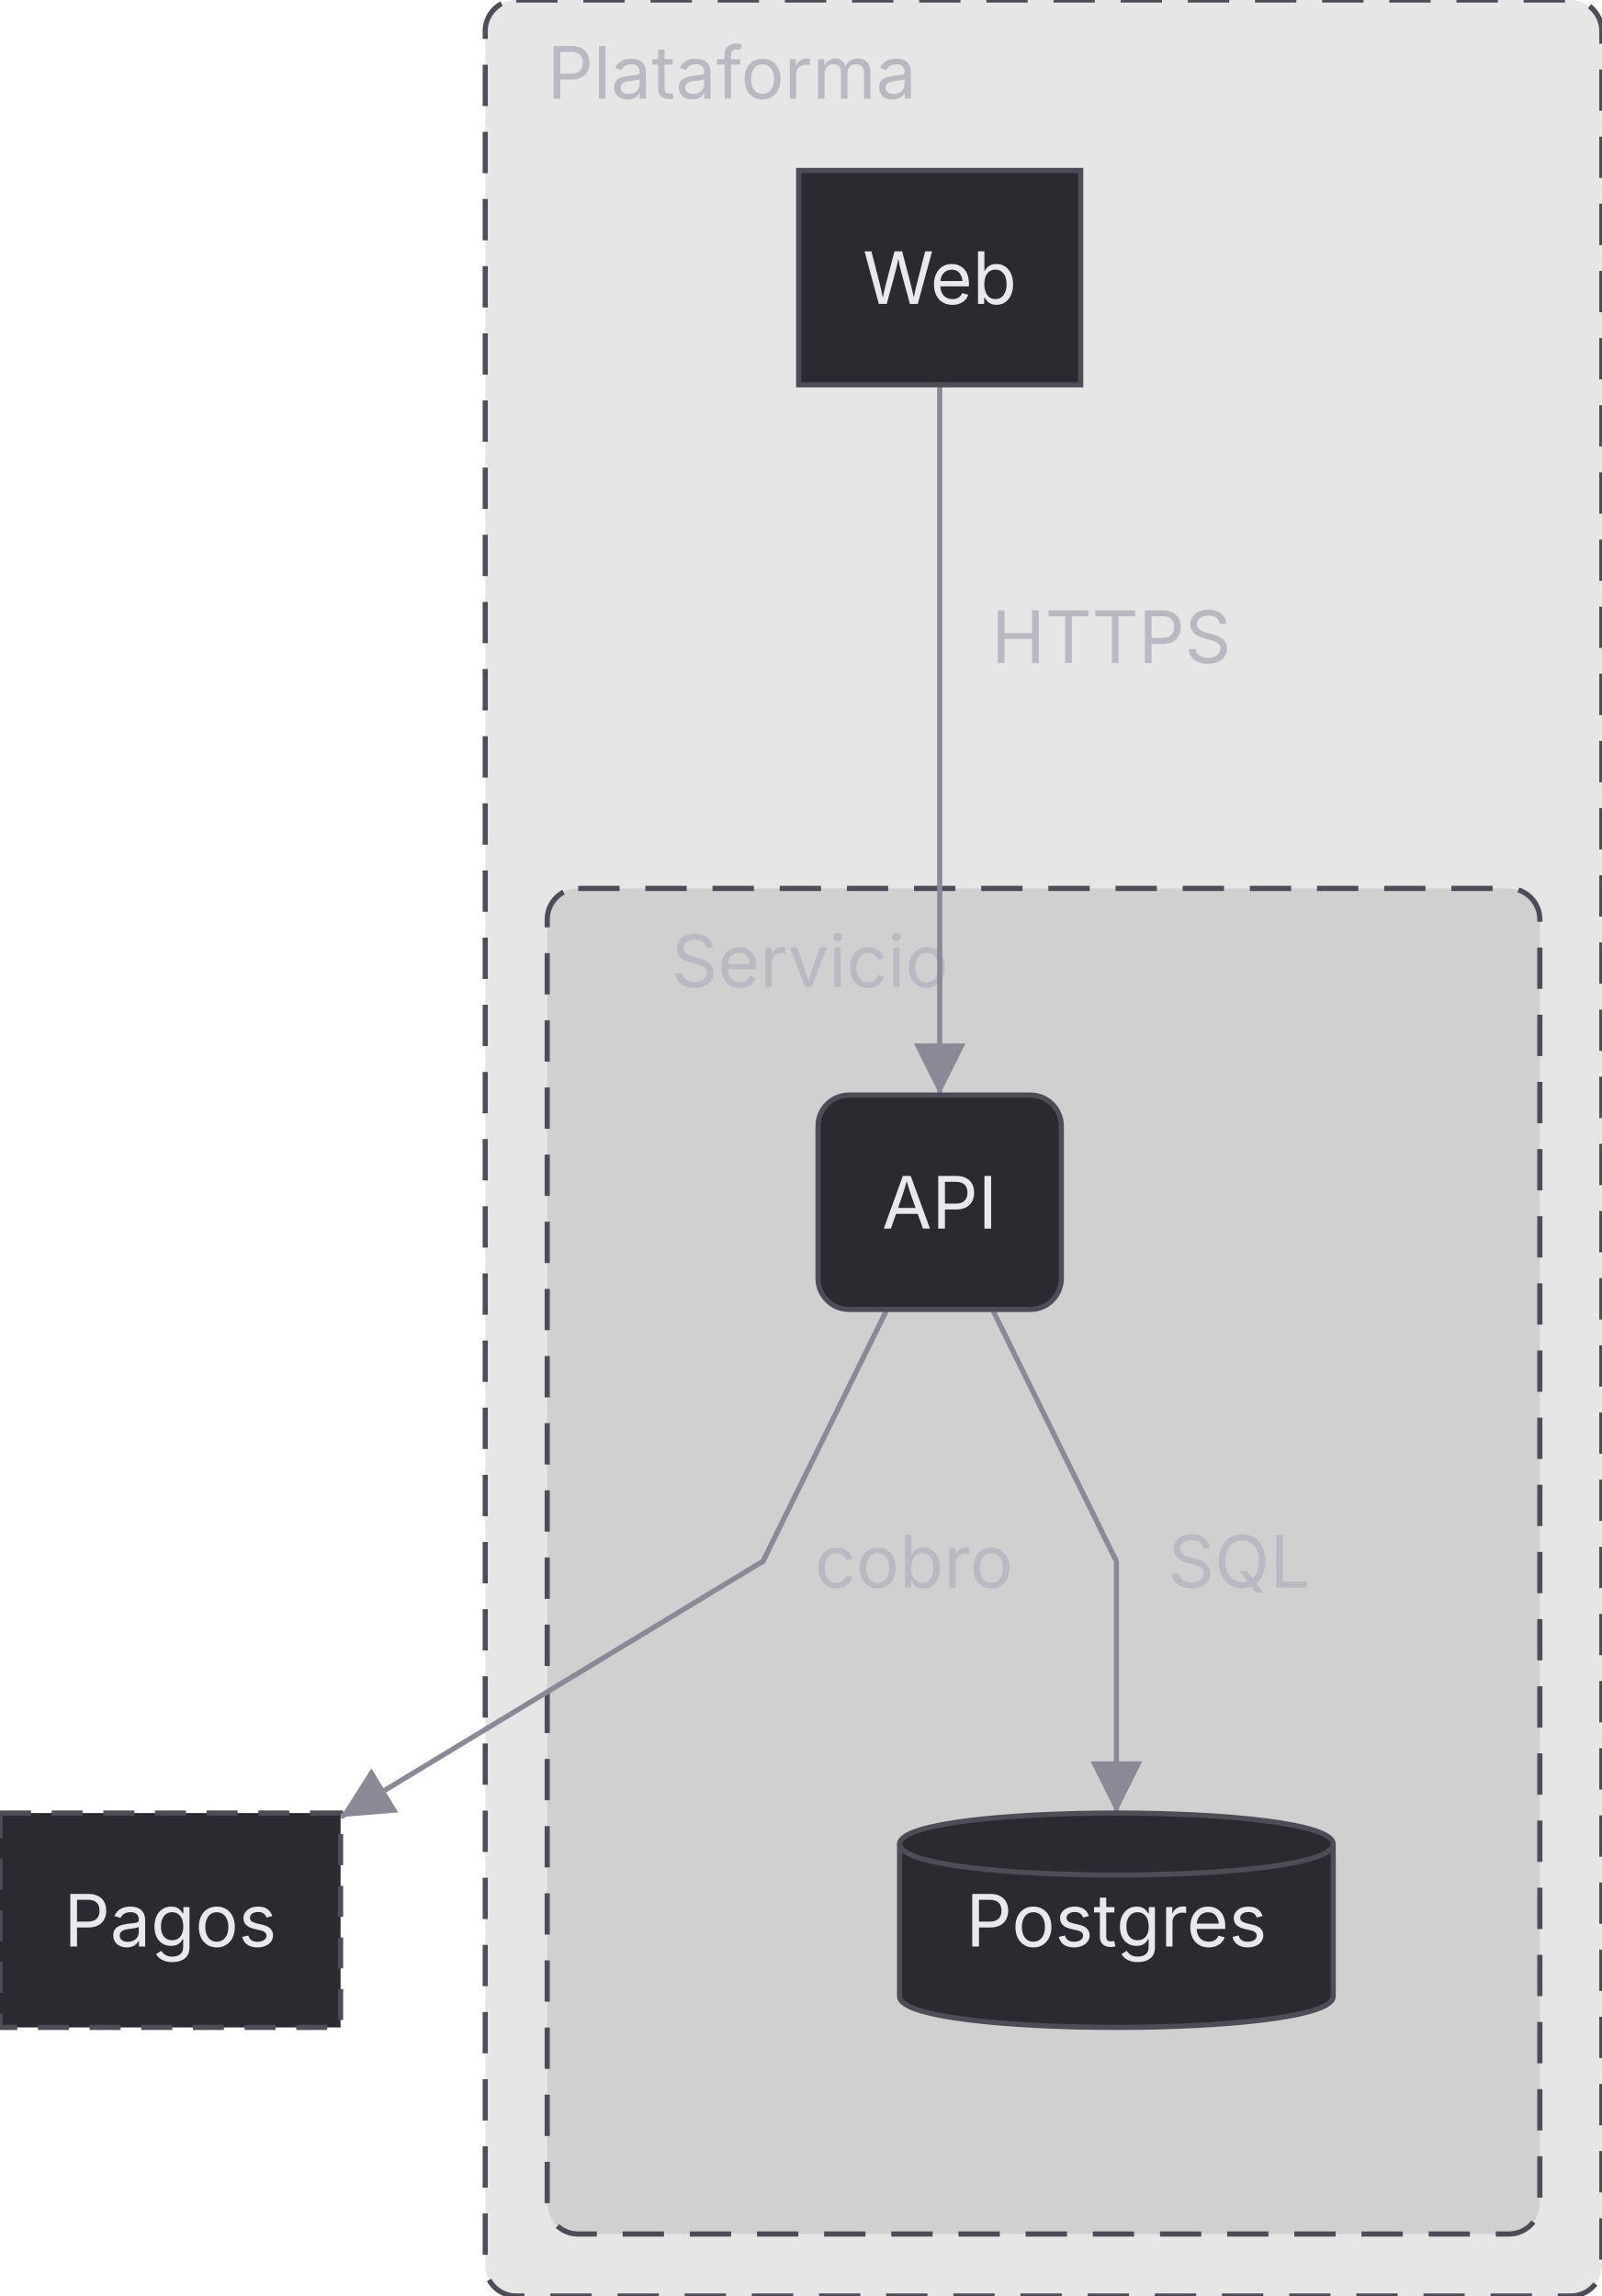
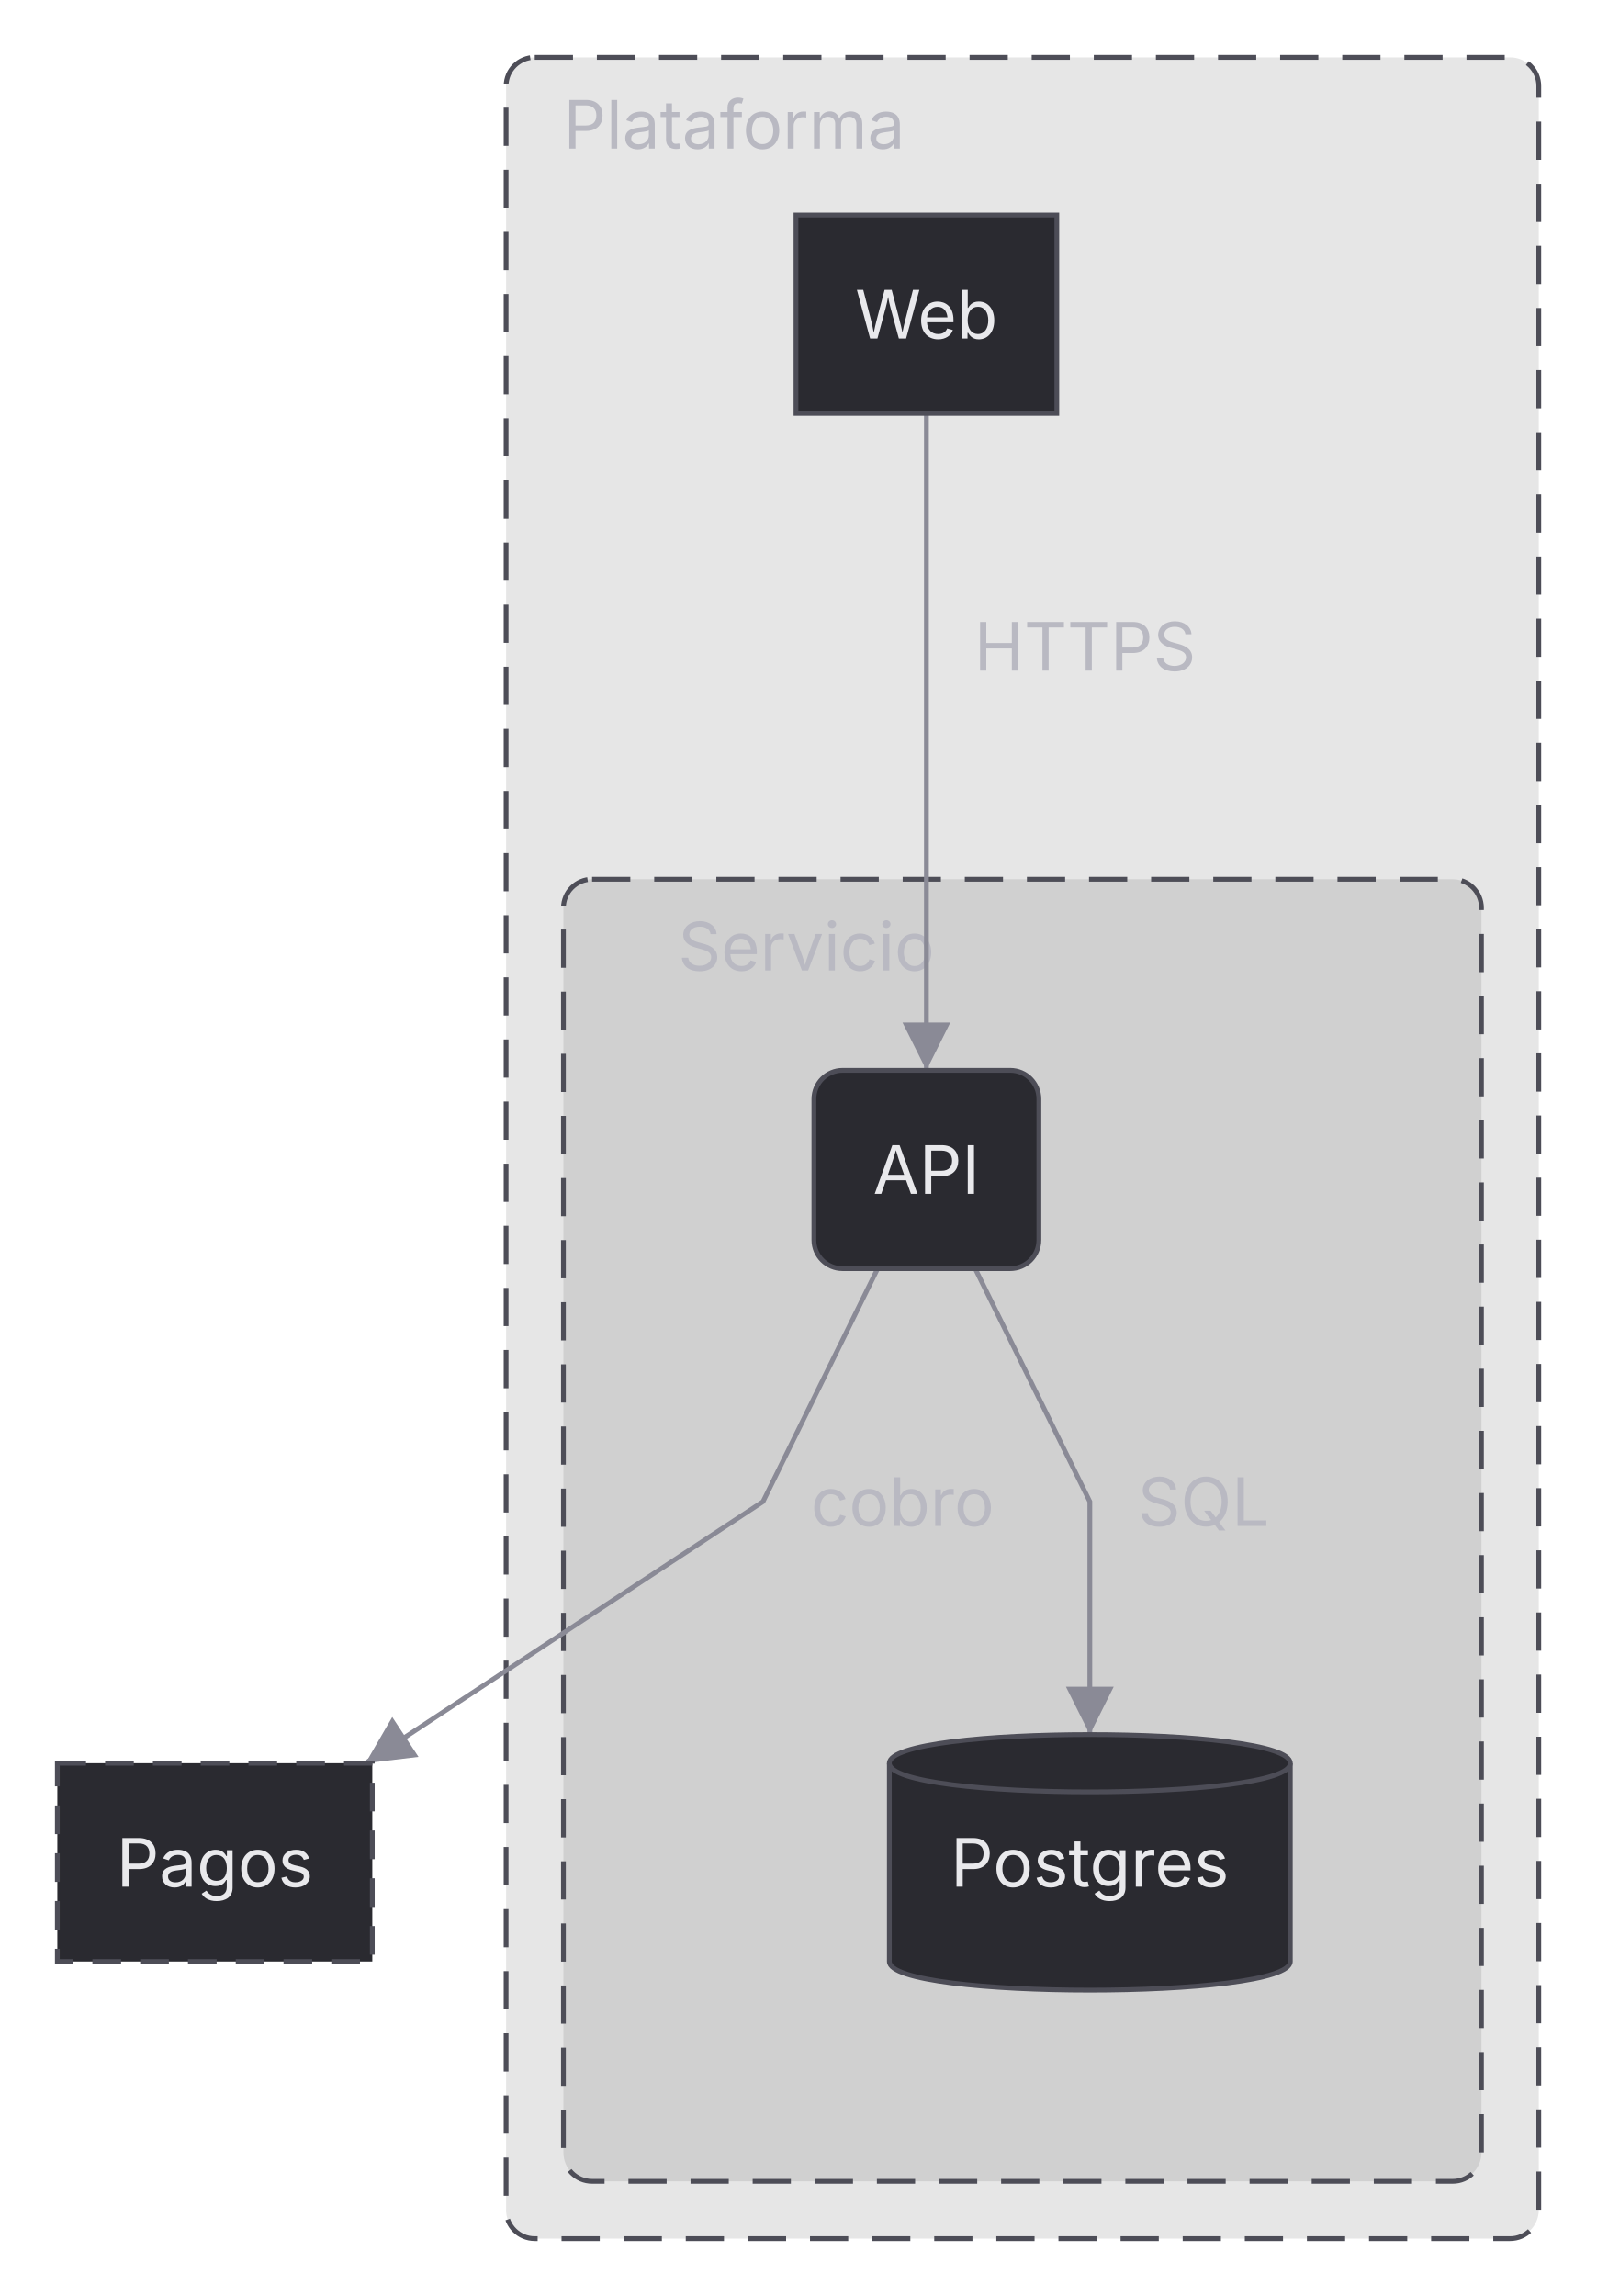
- <svg xmlns="http://www.w3.org/2000/svg" class="graphium" viewBox="0.00 0.00 310.05 444.50" width="310.05" height="444.50">
+ <svg xmlns="http://www.w3.org/2000/svg" class="graphium" viewBox="-12.00 -12.00 334.05 480.50" width="334.05" height="480.50">
  <style>
.bg{fill:rgba(27, 27, 27, 1.00)}
.node-fill{fill:rgba(42, 42, 48, 1.00)}
.node-stroke{stroke:rgba(77, 77, 87, 1.00);stroke-width:1.00}
.node-text{fill:rgba(233, 233, 236, 1.00)}
.edge-stroke{stroke:rgba(138, 138, 150, 1.00);stroke-width:1.00;fill:none}
.edge-text{fill:rgba(185, 185, 194, 1.00)}
.accent{fill:rgba(110, 168, 254, 1.00);stroke:rgba(110, 168, 254, 1.00)}
.emphasis-highlight{stroke:rgba(110, 168, 254, 1.00)}
.emphasis-highlight-text{fill:rgba(110, 168, 254, 1.00)}
.emphasis-muted{opacity:0.55}
.group-box{fill:rgba(42, 42, 48, 1.00);fill-opacity:0.12;stroke:rgba(77, 77, 87, 1.00);stroke-width:1.00;stroke-dasharray:8.00 5.00}
.group-label{fill:rgba(185, 185, 194, 1.00)}
.lane-band{fill:rgba(42, 42, 48, 1.00);fill-opacity:0.35;stroke:rgba(77, 77, 87, 1.00);stroke-width:1.00}
.lane-label{fill:rgba(185, 185, 194, 1.00)}
.lifeline{stroke:rgba(77, 77, 87, 1.00);stroke-width:1.00;stroke-dasharray:4.00 4.00;fill:none}
+ .activation{fill:rgba(42, 42, 48, 1.00);stroke:rgba(77, 77, 87, 1.00);stroke-width:1.00}
.stroke-dashed{stroke-dasharray:6.00 4.00}
.text{font-family:Inter, sans-serif}
.cardinality{fill:none;stroke:rgba(138, 138, 150, 1.00);stroke-width:1.00}
.arrow-normal{fill:rgba(138, 138, 150, 1.00)}
.arrow-highlight{fill:rgba(110, 168, 254, 1.00)}
.arrow-muted{fill:rgba(138, 138, 150, 1.00);opacity:0.55}
+ .row-badge{fill:rgba(185, 185, 194, 1.00)}
+ .row-note{fill:rgba(185, 185, 194, 1.00)}
+ .row-key{font-weight:600}
+ .row-nullable{opacity:0.75}
+ .shape-dot{fill:rgba(233, 233, 236, 1.00);stroke:none}
+ .shape-ring_dot{fill:none}
+ .ring-dot-core{fill:rgba(233, 233, 236, 1.00);stroke:none}
+ .node-stereotype{fill:rgba(185, 185, 194, 1.00)}
+ .axis-line{stroke:rgba(138, 138, 150, 1.00);stroke-width:1.00;fill:none}
+ .axis-value{fill:rgba(185, 185, 194, 1.00)}
</style>
  <defs>
    <marker id="arrow-normal" viewBox="0.00 0.00 10.00 10.00" refX="10.00" refY="5.00" markerWidth="10.00" markerHeight="10.00" markerUnits="userSpaceOnUse" orient="auto">
      <path class="arrow-normal" d="M 0.00 0.00 L 10.00 5.00 L 0.00 10.00 Z" />
    </marker>
  </defs>
  <g class="layer-groups">
-     <rect id="cluster-plataforma" class="group-box" x="93.92" y="0.00" width="216.13" height="444.50" rx="6.00" ry="6.00" />
+     <rect id="cluster-plataforma" class="group-box" x="93.92" y="0.00" width="216.13" height="456.50" rx="6.00" ry="6.00" />
    <text class="group-label text" x="105.92" y="14.00" font-size="14.00" text-anchor="start" dominant-baseline="central">Plataforma</text>
-     <rect id="cluster-servicio" class="group-box" x="105.92" y="172.00" width="192.13" height="260.50" rx="6.00" ry="6.00" />
+     <rect id="cluster-servicio" class="group-box" x="105.92" y="172.00" width="192.13" height="272.50" rx="6.00" ry="6.00" />
    <text class="group-label text" x="129.92" y="186.00" font-size="14.00" text-anchor="start" dominant-baseline="central">Servicio</text>
  </g>
  <g class="layer-edges">
    <polyline id="m-api-db" class="edge-stroke" points="192.10,253.50 216.09,302.25 216.09,351.00" marker-end="url(#arrow-normal)" />
    <text class="edge-text text" x="239.89" y="302.25" font-size="14.00" text-anchor="middle" dominant-baseline="central">SQL</text>
-     <polyline id="m-api-pagos" class="edge-stroke" points="171.68,253.50 147.69,302.25 65.92,351.78" marker-end="url(#arrow-normal)" />
+     <polyline id="m-api-pagos" class="edge-stroke" points="171.68,253.50 147.69,302.25 64.49,357.00" marker-end="url(#arrow-normal)" />
    <text class="edge-text text" x="176.89" y="302.25" font-size="14.00" text-anchor="middle" dominant-baseline="central">cobro</text>
    <polyline id="m-web-api" class="edge-stroke" points="181.89,74.50 181.89,123.25 181.89,172.00 181.89,212.00" marker-end="url(#arrow-normal)" />
    <text class="edge-text text" x="215.09" y="123.25" font-size="14.00" text-anchor="middle" dominant-baseline="central">HTTPS</text>
  </g>
  <g class="layer-nodes">
    <rect id="g-api" class="node-fill node-stroke shape-rounded" x="158.34" y="212.00" width="47.09" height="41.50" rx="6.00" ry="6.00" />
    <text class="node-text text" x="181.89" y="232.75" font-size="14.00" text-anchor="middle" dominant-baseline="central">API</text>
-     <path id="g-db" class="node-fill node-stroke shape-cylinder" d="M 174.13 357.00 C 174.13 349.00 258.05 349.00 258.05 357.00 L 258.05 386.50 C 258.05 394.50 174.13 394.50 174.13 386.50 Z" />
+     <path id="g-db" class="node-fill node-stroke shape-cylinder" d="M 174.13 357.00 C 174.13 349.00 258.05 349.00 258.05 357.00 L 258.05 398.50 C 258.05 406.50 174.13 406.50 174.13 398.50 Z" />
    <path class="node-stroke shape-cylinder" fill="none" d="M 174.13 357.00 C 174.13 365.00 258.05 365.00 258.05 357.00" />
-     <text class="node-text text" x="216.09" y="371.75" font-size="14.00" text-anchor="middle" dominant-baseline="central">Postgres</text>
-     <rect id="g-pagos" class="node-fill node-stroke shape-box stroke-dashed" x="0.00" y="351.00" width="65.92" height="41.50" />
-     <text class="node-text text" x="32.96" y="371.75" font-size="14.00" text-anchor="middle" dominant-baseline="central">Pagos</text>
+     <text class="node-text text" x="216.09" y="377.75" font-size="14.00" text-anchor="middle" dominant-baseline="central">Postgres</text>
+     <rect id="g-pagos" class="node-fill node-stroke shape-box stroke-dashed" x="0.00" y="357.00" width="65.92" height="41.50" />
+     <text class="node-text text" x="32.96" y="377.75" font-size="14.00" text-anchor="middle" dominant-baseline="central">Pagos</text>
    <rect id="g-web" class="node-fill node-stroke shape-box" x="154.59" y="33.00" width="54.59" height="41.50" />
    <text class="node-text text" x="181.89" y="53.75" font-size="14.00" text-anchor="middle" dominant-baseline="central">Web</text>
  </g>
</svg>
